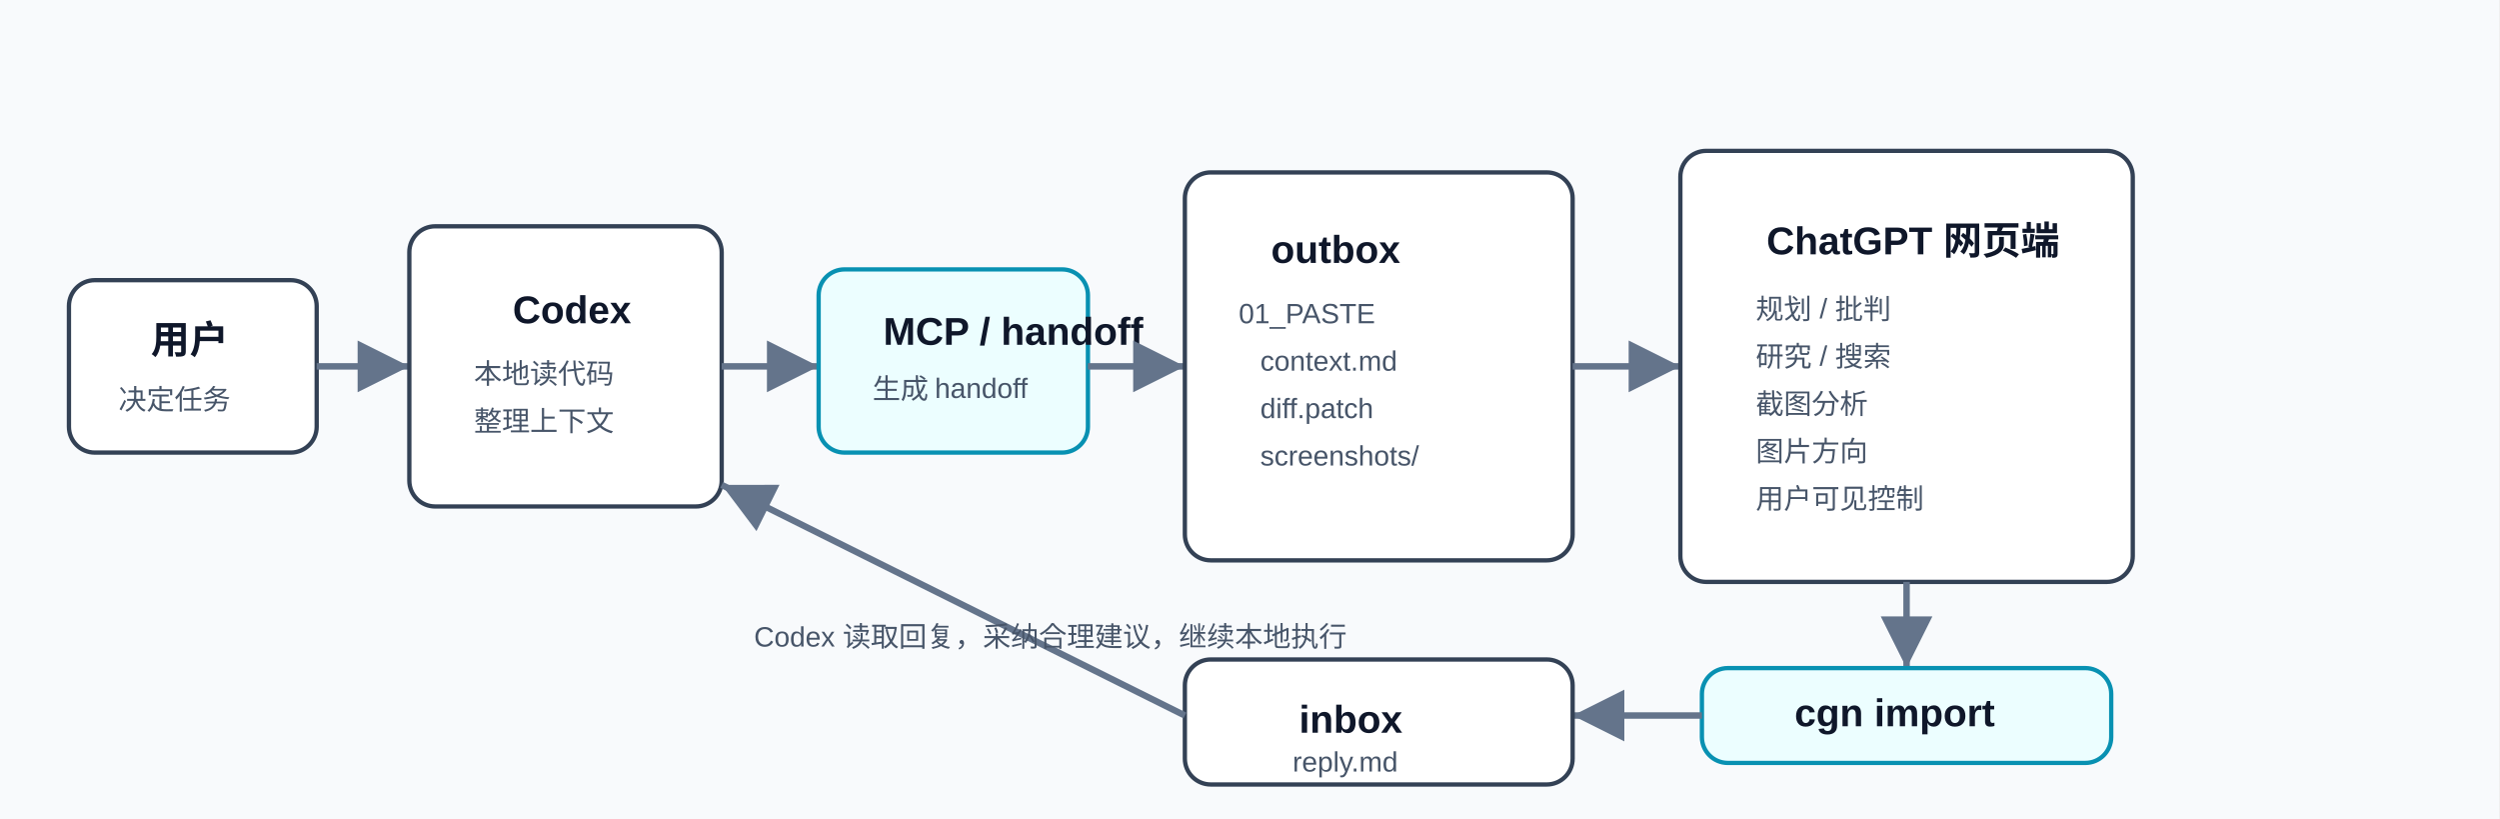
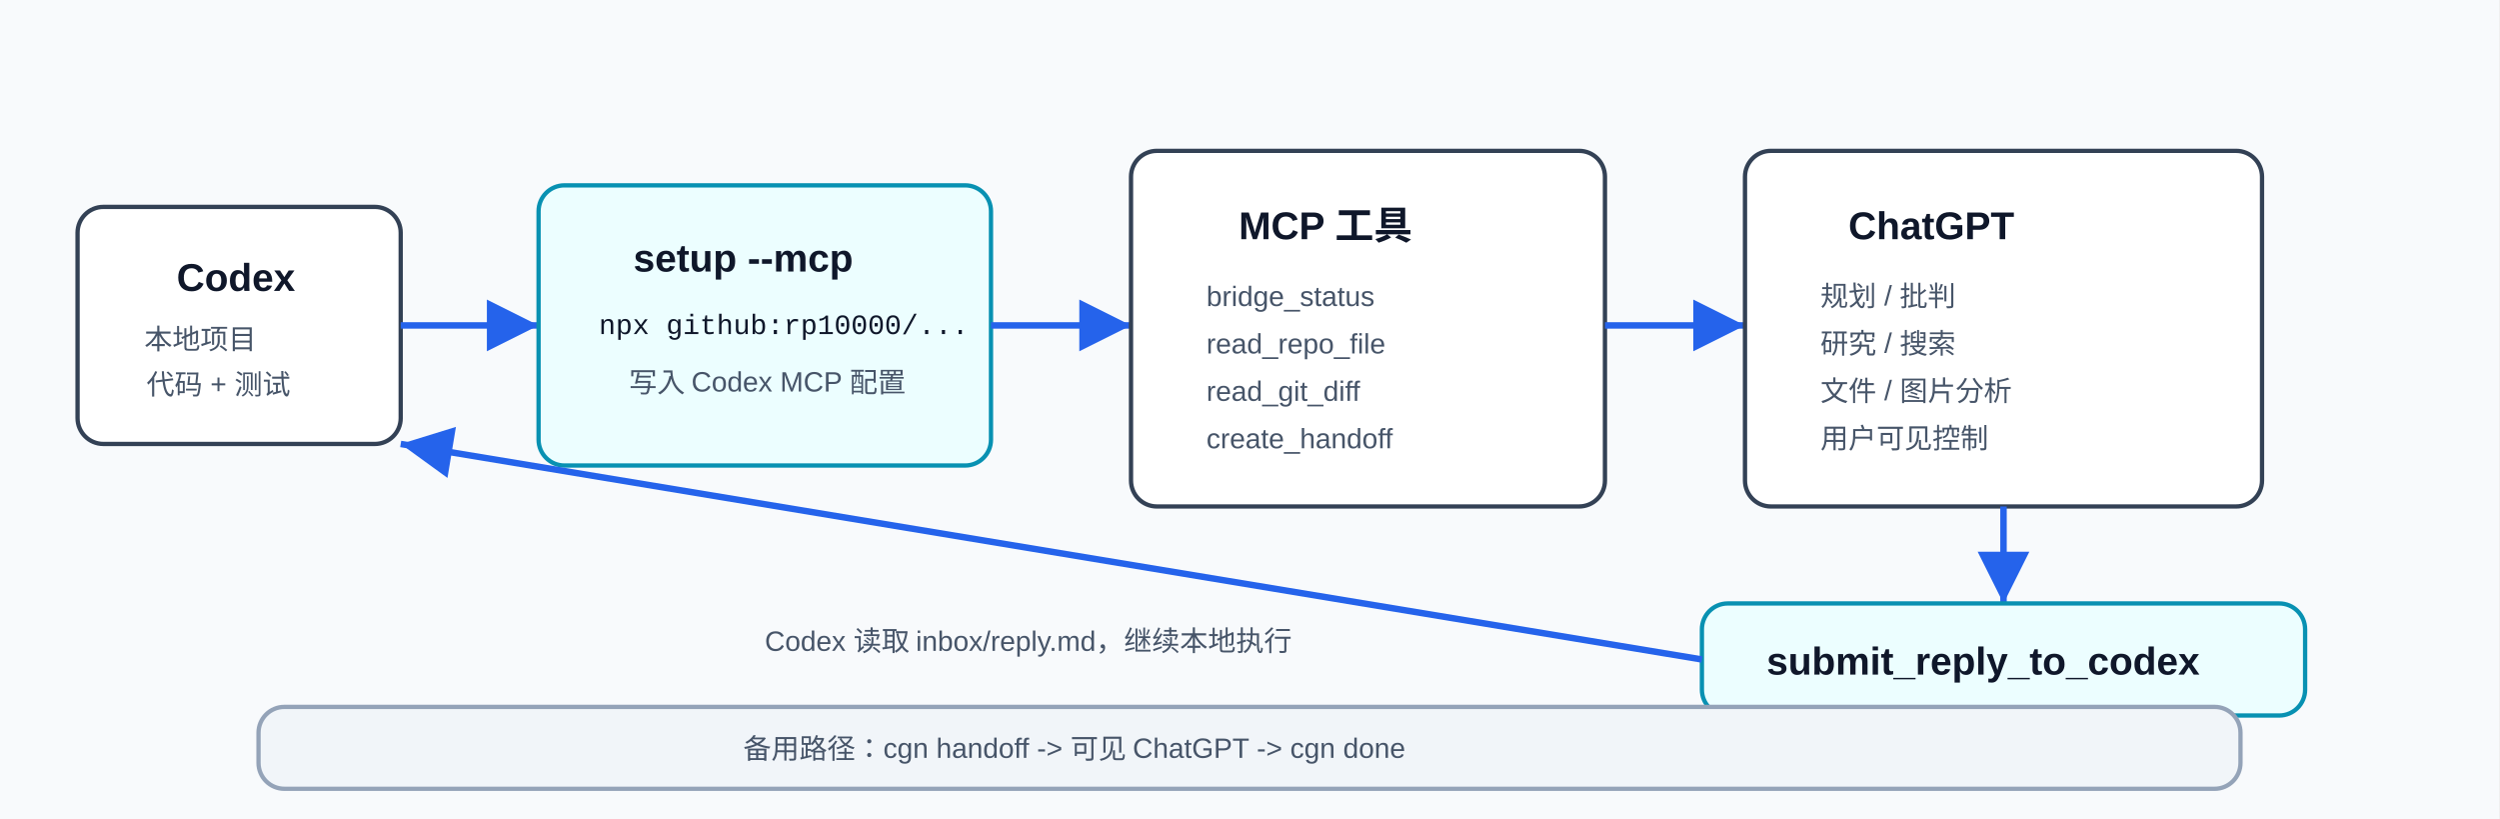
<svg xmlns="http://www.w3.org/2000/svg" width="1160" height="380" viewBox="0 0 1160 380" role="img" aria-labelledby="title desc">
  <defs>
    <style>
      .bg { fill: #f8fafc; }
      .box { fill: #ffffff; stroke: #334155; stroke-width: 2; rx: 12; }
      .accent { fill: #ecfeff; stroke: #0891b2; stroke-width: 2; rx: 12; }
+       .soft { fill: #f1f5f9; stroke: #94a3b8; stroke-width: 2; rx: 12; }
      .text { fill: #0f172a; font-family: Arial, "Microsoft YaHei", sans-serif; font-size: 18px; font-weight: 700; }
      .sub { fill: #475569; font-family: Arial, "Microsoft YaHei", sans-serif; font-size: 13px; }
-       .arrow { stroke: #64748b; stroke-width: 3; marker-end: url(#arrow); }
+       .code { fill: #0f172a; font-family: Consolas, "Courier New", monospace; font-size: 13px; }
+       .arrow { stroke: #2563eb; stroke-width: 3; marker-end: url(#arrow); }
+       .fallback { stroke: #94a3b8; stroke-width: 3; stroke-dasharray: 8 8; marker-end: url(#arrow-soft); }
    </style>
    <marker id="arrow" markerWidth="12" markerHeight="12" refX="10" refY="6" orient="auto">
-       <path d="M2,2 L10,6 L2,10 Z" fill="#64748b" />
+       <path d="M2,2 L10,6 L2,10 Z" fill="#2563eb" />
+     </marker>
+     <marker id="arrow-soft" markerWidth="12" markerHeight="12" refX="10" refY="6" orient="auto">
+       <path d="M2,2 L10,6 L2,10 Z" fill="#94a3b8" />
    </marker>
  </defs>
  <rect class="bg" width="1160" height="380" />
-   <rect class="box" x="32" y="130" width="115" height="80" />
-   <text class="text" x="70" y="164">用户</text>
-   <text class="sub" x="55" y="190">决定任务</text>
-   <line class="arrow" x1="147" y1="170" x2="190" y2="170" />
-   <rect class="box" x="190" y="105" width="145" height="130" />
-   <text class="text" x="238" y="150">Codex</text>
-   <text class="sub" x="220" y="178">本地读代码</text>
-   <text class="sub" x="220" y="200">整理上下文</text>
-   <line class="arrow" x1="335" y1="170" x2="380" y2="170" />
-   <rect class="accent" x="380" y="125" width="125" height="85" />
-   <text class="text" x="410" y="160">MCP / handoff</text>
-   <text class="sub" x="405" y="185">生成 handoff</text>
-   <line class="arrow" x1="505" y1="170" x2="550" y2="170" />
-   <rect class="box" x="550" y="80" width="180" height="180" />
-   <text class="text" x="590" y="122">outbox</text>
-   <text class="sub" x="575" y="150">01_PASTE</text>
-   <text class="sub" x="585" y="172">context.md</text>
-   <text class="sub" x="585" y="194">diff.patch</text>
-   <text class="sub" x="585" y="216">screenshots/</text>
-   <line class="arrow" x1="730" y1="170" x2="780" y2="170" />
-   <rect class="box" x="780" y="70" width="210" height="200" />
-   <text class="text" x="820" y="118">ChatGPT 网页端</text>
-   <text class="sub" x="815" y="148">规划 / 批判</text>
-   <text class="sub" x="815" y="170">研究 / 搜索</text>
-   <text class="sub" x="815" y="192">截图分析</text>
-   <text class="sub" x="815" y="214">图片方向</text>
-   <text class="sub" x="815" y="236">用户可见控制</text>
-   <line class="arrow" x1="885" y1="270" x2="885" y2="310" />
-   <rect class="accent" x="790" y="310" width="190" height="44" />
-   <text class="text" x="833" y="337">cgn import</text>
-   <line class="arrow" x1="790" y1="332" x2="730" y2="332" />
-   <rect class="box" x="550" y="306" width="180" height="58" />
-   <text class="text" x="603" y="340">inbox</text>
-   <text class="sub" x="600" y="358">reply.md</text>
-   <line class="arrow" x1="550" y1="332" x2="335" y2="225" />
-   <text class="sub" x="350" y="300">Codex 读取回复，采纳合理建议，继续本地执行</text>
+   <rect class="box" x="36" y="96" width="150" height="110" />
+   <text class="text" x="82" y="135">Codex</text>
+   <text class="sub" x="67" y="162">本地项目</text>
+   <text class="sub" x="68" y="183">代码 + 测试</text>
+   <line class="arrow" x1="186" y1="151" x2="250" y2="151" />
+   <rect class="accent" x="250" y="86" width="210" height="130" />
+   <text class="text" x="294" y="126">setup --mcp</text>
+   <text class="code" x="278" y="155">npx github:rp10000/...</text>
+   <text class="sub" x="292" y="182">写入 Codex MCP 配置</text>
+   <line class="arrow" x1="460" y1="151" x2="525" y2="151" />
+   <rect class="box" x="525" y="70" width="220" height="165" />
+   <text class="text" x="575" y="111">MCP 工具</text>
+   <text class="sub" x="560" y="142">bridge_status</text>
+   <text class="sub" x="560" y="164">read_repo_file</text>
+   <text class="sub" x="560" y="186">read_git_diff</text>
+   <text class="sub" x="560" y="208">create_handoff</text>
+   <line class="arrow" x1="745" y1="151" x2="810" y2="151" />
+   <rect class="box" x="810" y="70" width="240" height="165" />
+   <text class="text" x="858" y="111">ChatGPT</text>
+   <text class="sub" x="845" y="142">规划 / 批判</text>
+   <text class="sub" x="845" y="164">研究 / 搜索</text>
+   <text class="sub" x="845" y="186">文件 / 图片分析</text>
+   <text class="sub" x="845" y="208">用户可见控制</text>
+   <line class="arrow" x1="930" y1="235" x2="930" y2="280" />
+   <rect class="accent" x="790" y="280" width="280" height="52" />
+   <text class="text" x="820" y="313">submit_reply_to_codex</text>
+   <line class="arrow" x1="790" y1="306" x2="186" y2="206" />
+   <text class="sub" x="355" y="302">Codex 读取 inbox/reply.md，继续本地执行</text>
+   <rect class="soft" x="120" y="328" width="920" height="38" />
+   <text class="sub" x="345" y="352">备用路径：cgn handoff -&gt; 可见 ChatGPT -&gt; cgn done</text>
</svg>
